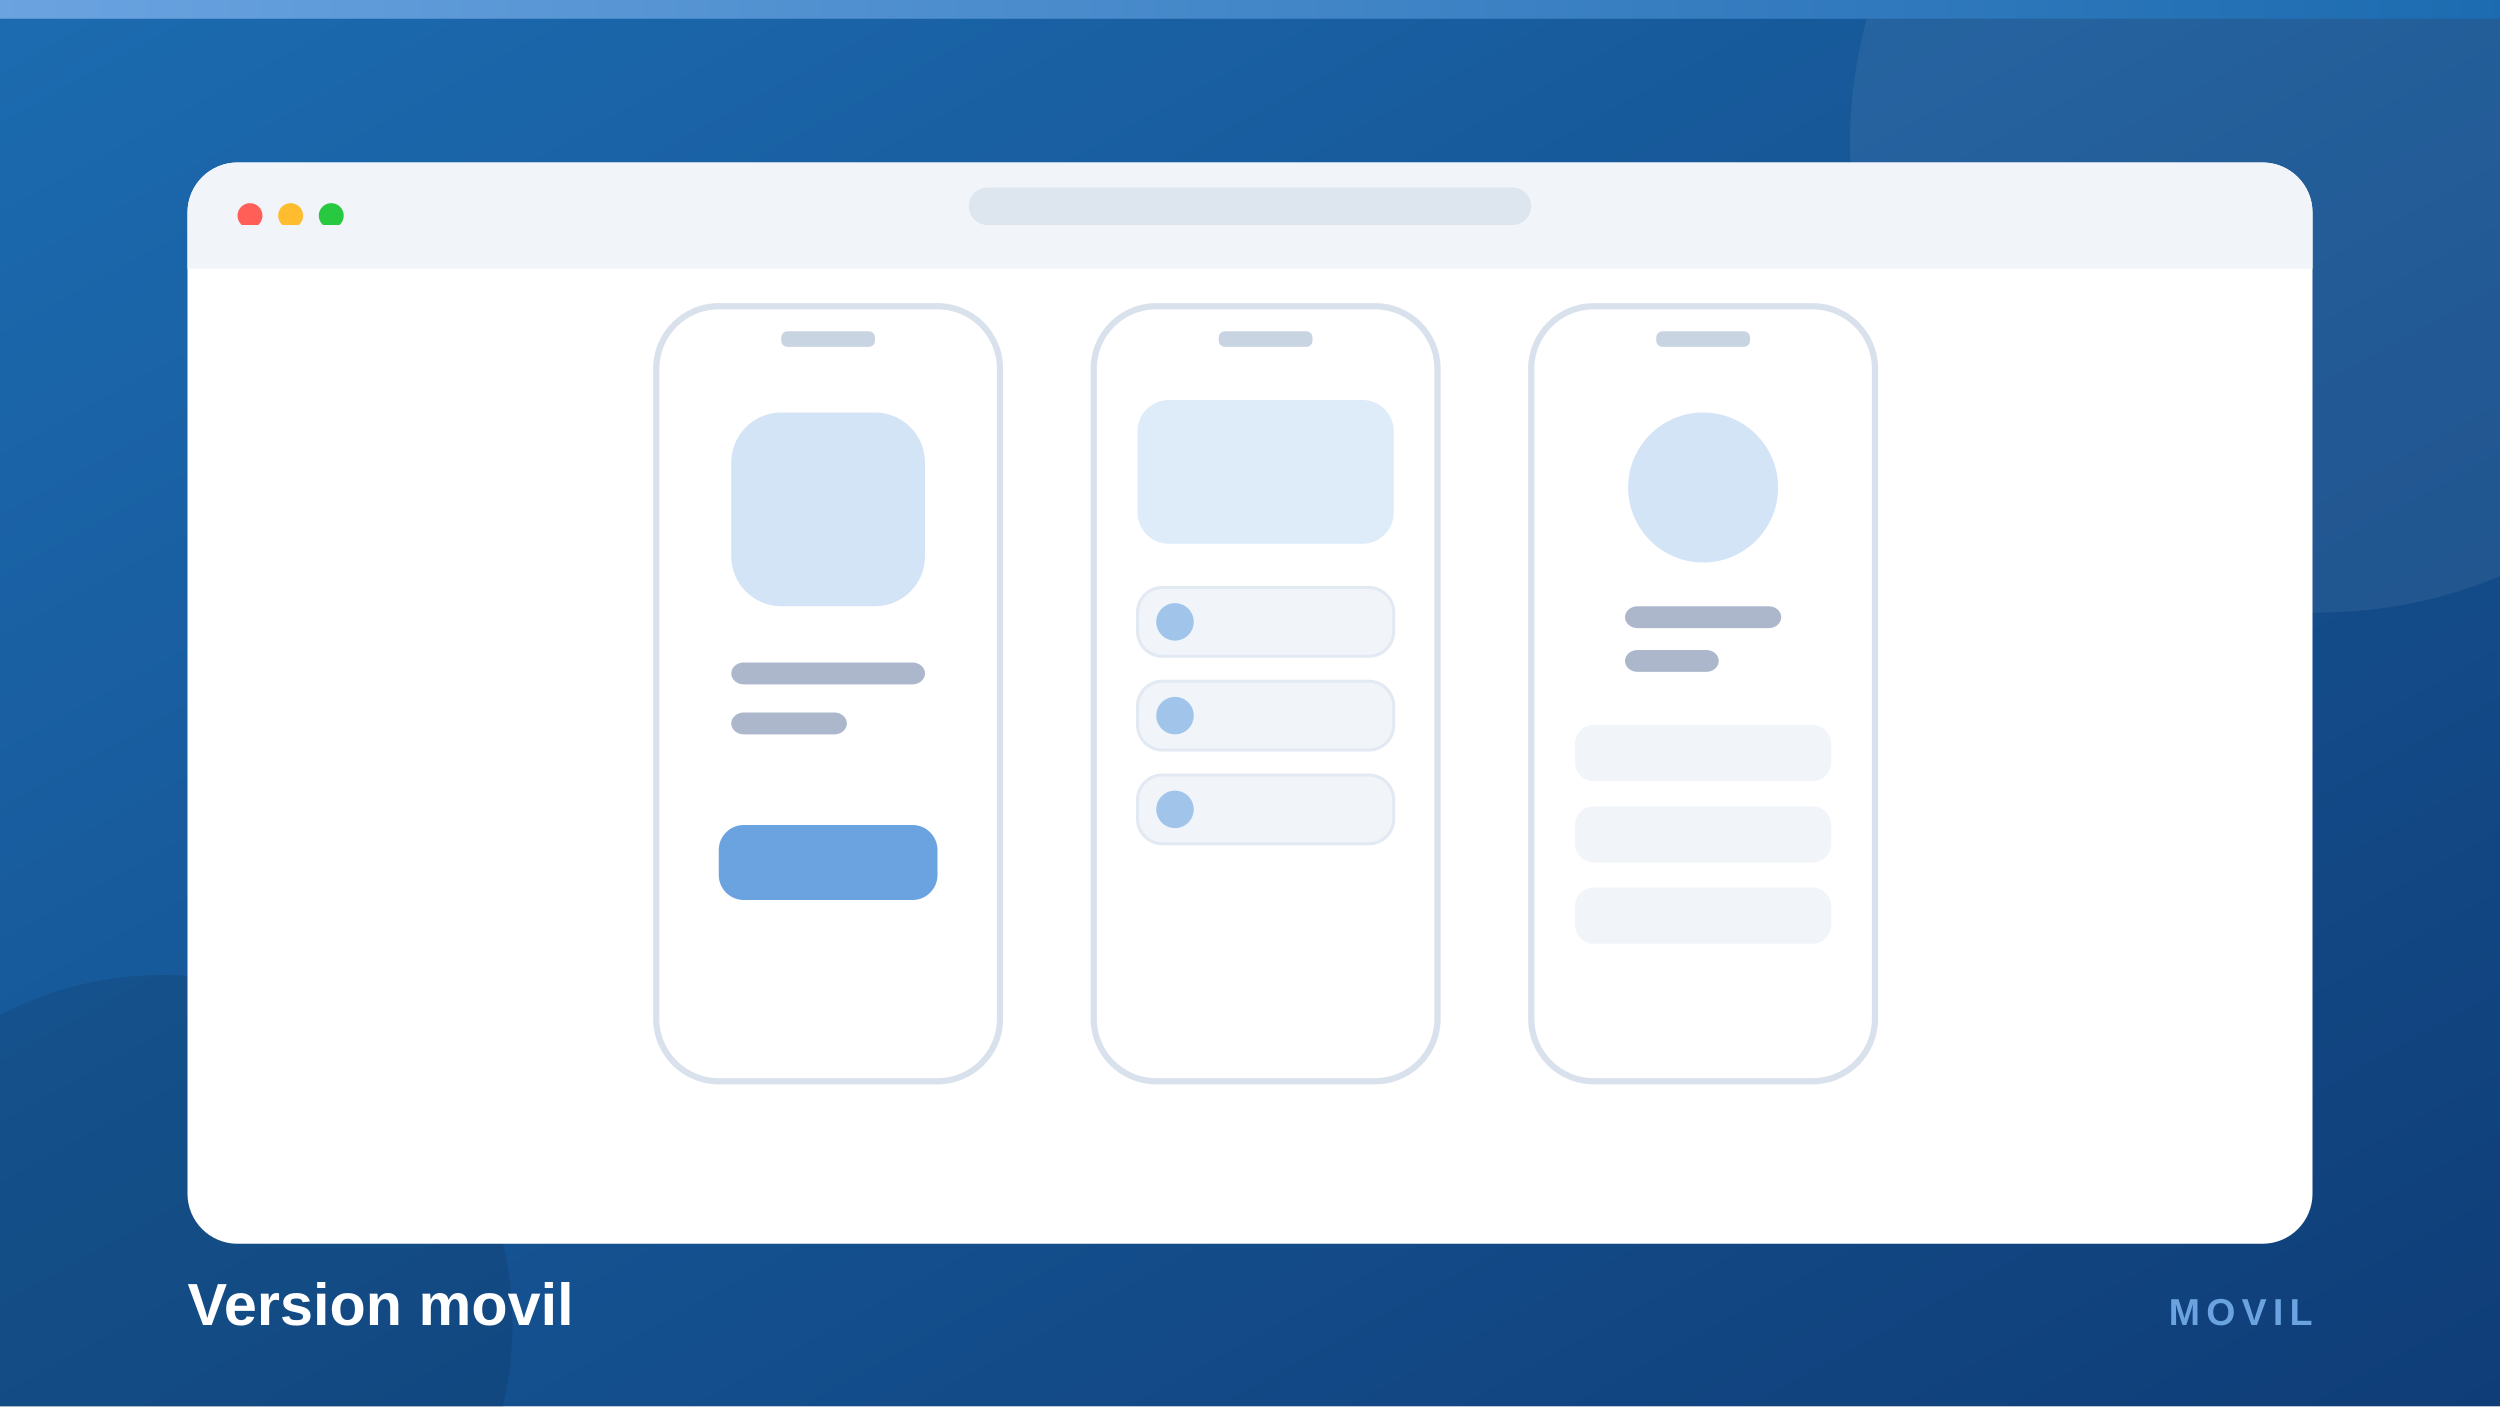
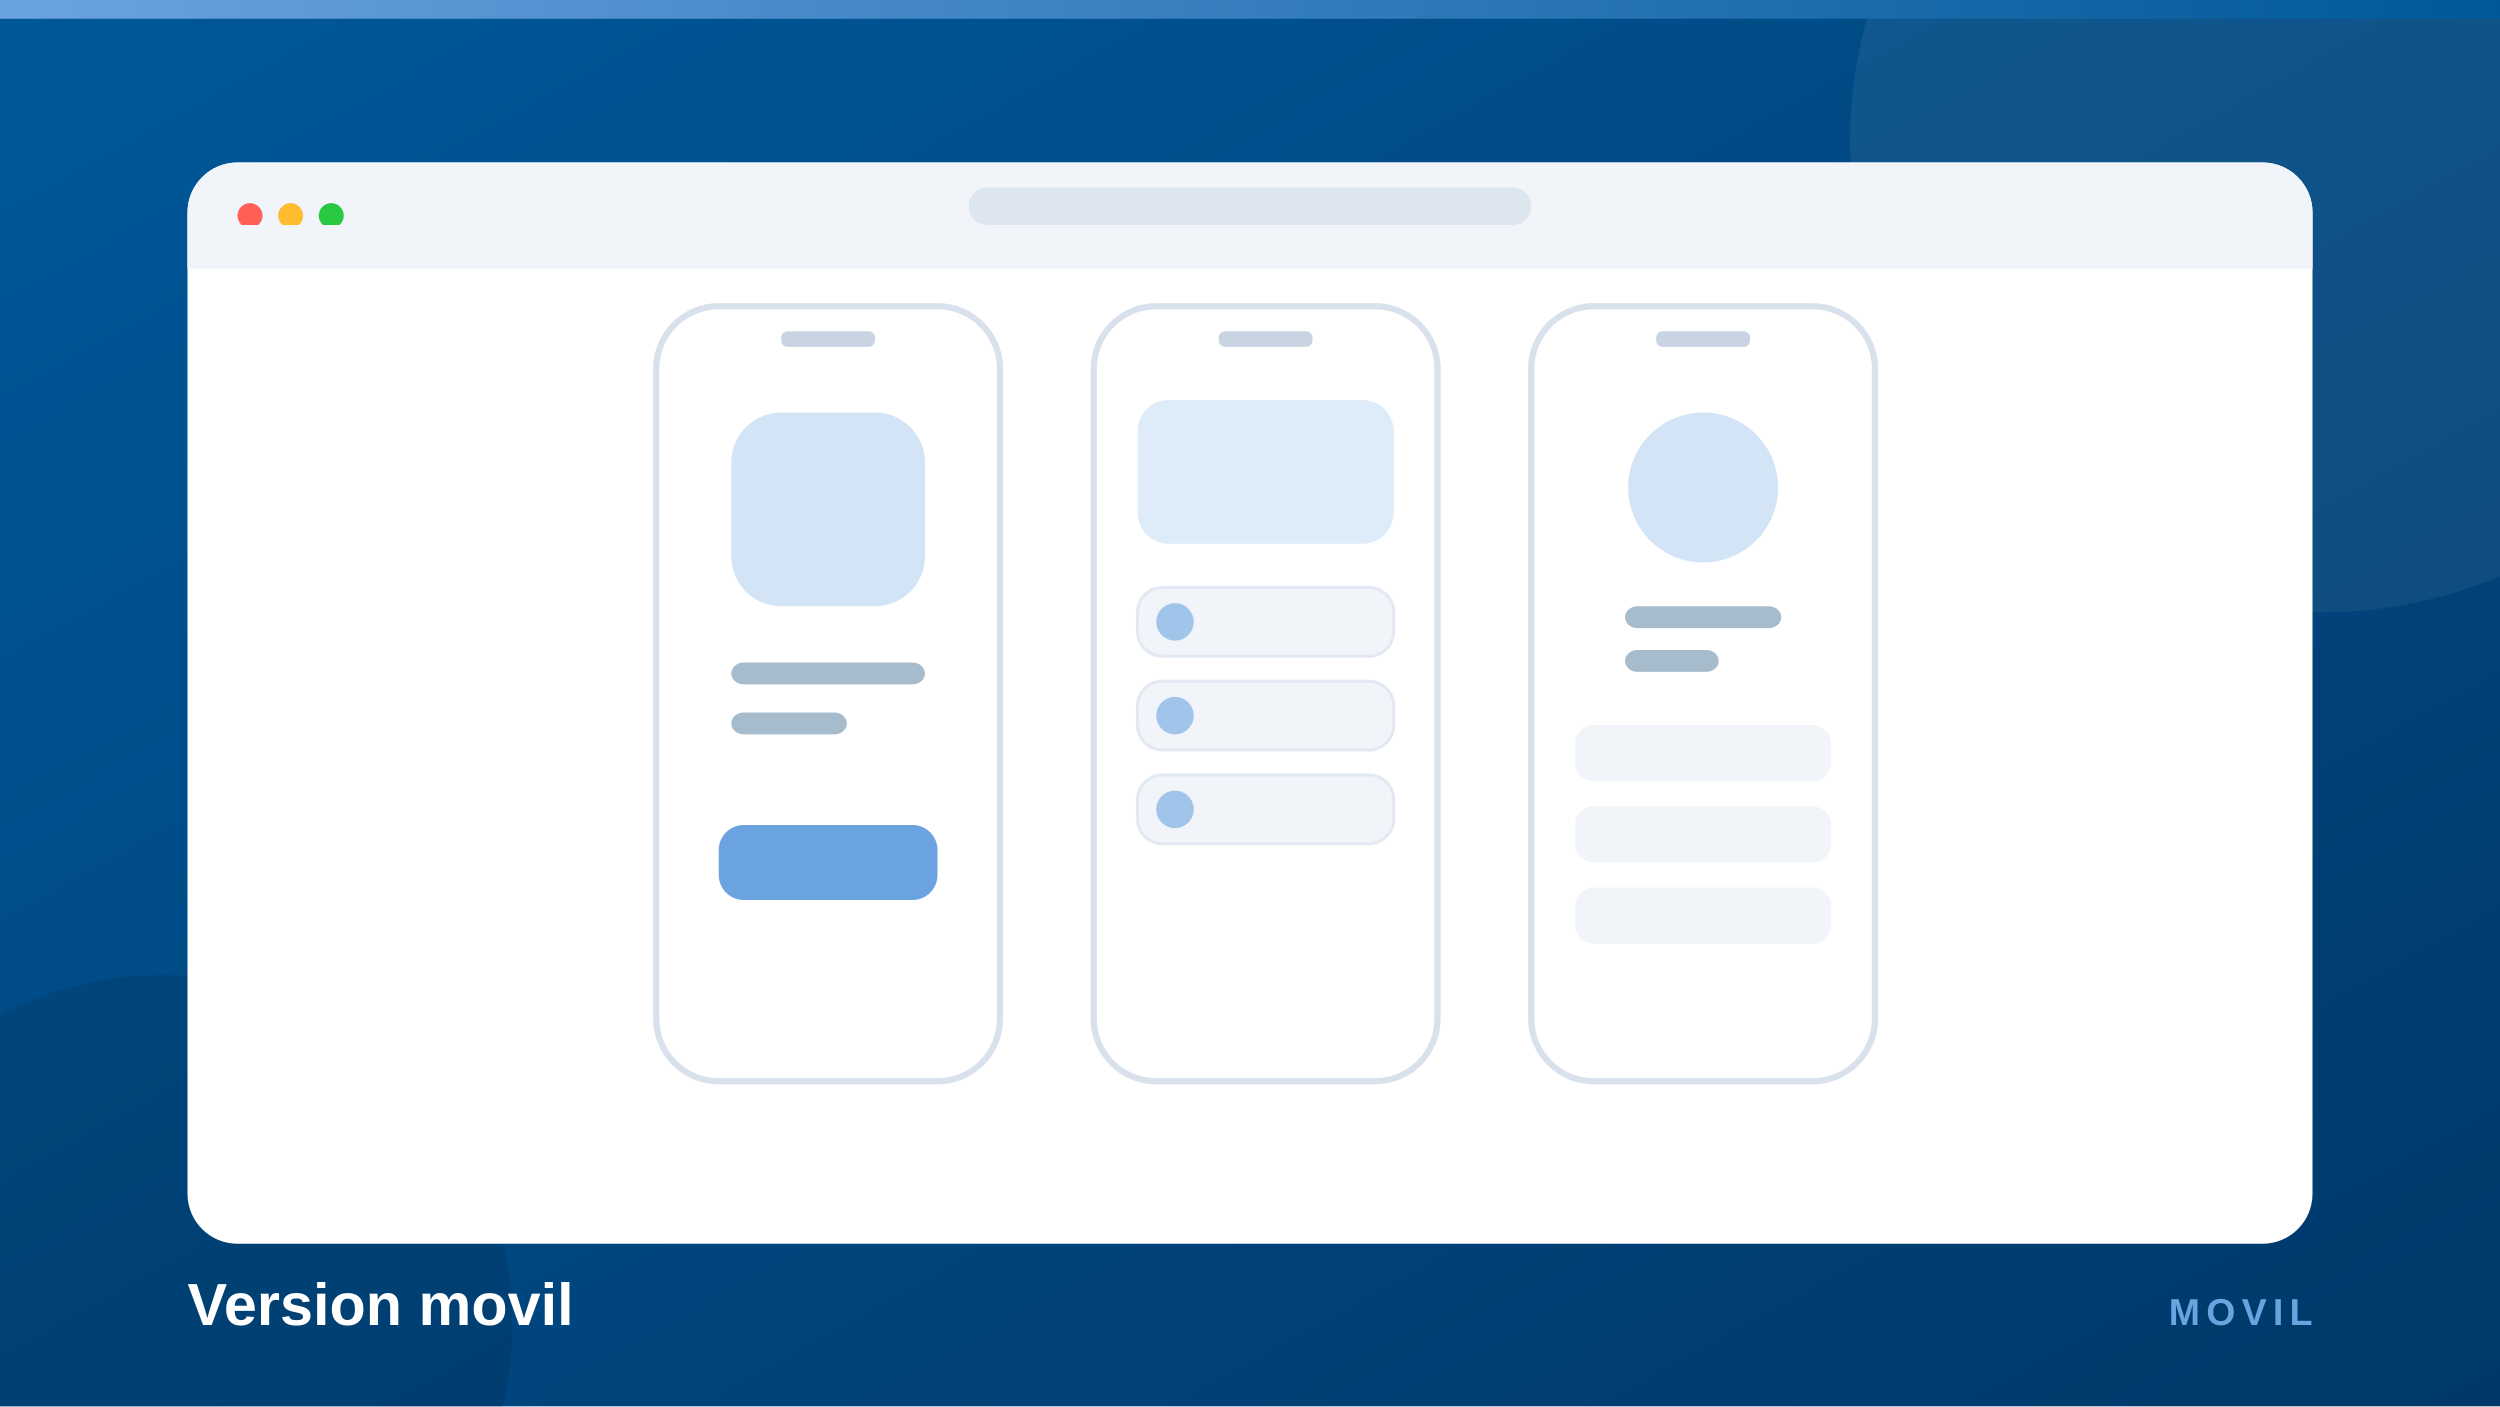
<svg xmlns="http://www.w3.org/2000/svg" width="800" height="450" viewBox="0 0 800 450" role="img" aria-label="Version movil">
  <defs>
    <linearGradient id="bg" x1="0" y1="0" x2="1" y2="1">
-       <stop offset="0" stop-color="#1C6BB0" />
-       <stop offset="1" stop-color="#0F3D77" />
+       <stop offset="0" stop-color="#005899" />
+       <stop offset="1" stop-color="#00386A" />
    </linearGradient>
    <linearGradient id="bar" x1="0" y1="0" x2="1" y2="0">
      <stop offset="0" stop-color="#6BA3E0" />
-       <stop offset="1" stop-color="#1C6BB0" />
+       <stop offset="1" stop-color="#005899" />
    </linearGradient>
  </defs>
  <rect width="800" height="450" fill="url(#bg)" />
  <circle cx="742" cy="46" r="150" fill="#FFFFFF" opacity="0.06" />
  <circle cx="52" cy="424" r="112" fill="#000000" opacity="0.10" />
  <g transform="translate(60,52)">
    <rect x="0" y="0" width="680" height="346" rx="16" fill="#FFFFFF" />
    <path d="M0 16 A16 16 0 0 1 16 0 L664 0 A16 16 0 0 1 680 16 L680 20 L0 20 Z" fill="#F1F5FA" />
    <circle cx="20" cy="17" r="4" fill="#FF5F57" />
    <circle cx="33" cy="17" r="4" fill="#FEBC2E" />
    <circle cx="46" cy="17" r="4" fill="#28C840" />
    <rect x="250" y="8" width="180" height="12" rx="6" fill="#DDE5EF" />
    <rect x="0" y="20" width="680" height="14" fill="#F1F5FA" />
    <rect x="150" y="46" width="110" height="248" rx="20" fill="#FFFFFF" stroke="#D9E1EC" stroke-width="2" />
    <rect x="190" y="54" width="30" height="5" rx="2" fill="#C9D4E3" />
    <rect x="174" y="80" width="62" height="62" rx="16" fill="#6BA3E0" opacity="0.3" />
-     <rect x="174" y="160" width="62" height="7" rx="4" fill="#10316B" opacity="0.35" />
-     <rect x="174" y="176" width="37" height="7" rx="4" fill="#10316B" opacity="0.35" />
+     <rect x="174" y="160" width="62" height="7" rx="4" fill="#003E70" opacity="0.35" />
+     <rect x="174" y="176" width="37" height="7" rx="4" fill="#003E70" opacity="0.35" />
    <rect x="170" y="212" width="70" height="24" rx="8" fill="#6BA3E0" />
    <rect x="290" y="46" width="110" height="248" rx="20" fill="#FFFFFF" stroke="#D9E1EC" stroke-width="2" />
    <rect x="330" y="54" width="30" height="5" rx="2" fill="#C9D4E3" />
    <rect x="304" y="76" width="82" height="46" rx="10" fill="#6BA3E0" opacity="0.22" />
    <rect x="304" y="136" width="82" height="22" rx="8" fill="#F1F5FA" stroke="#E3E9F2" />
    <circle cx="316" cy="147" r="6" fill="#6BA3E0" opacity="0.6" />
    <rect x="304" y="166" width="82" height="22" rx="8" fill="#F1F5FA" stroke="#E3E9F2" />
    <circle cx="316" cy="177" r="6" fill="#6BA3E0" opacity="0.6" />
    <rect x="304" y="196" width="82" height="22" rx="8" fill="#F1F5FA" stroke="#E3E9F2" />
    <circle cx="316" cy="207" r="6" fill="#6BA3E0" opacity="0.6" />
    <rect x="430" y="46" width="110" height="248" rx="20" fill="#FFFFFF" stroke="#D9E1EC" stroke-width="2" />
    <rect x="470" y="54" width="30" height="5" rx="2" fill="#C9D4E3" />
    <circle cx="485" cy="104" r="24" fill="#6BA3E0" opacity="0.3" />
-     <rect x="460" y="142" width="50" height="7" rx="4" fill="#10316B" opacity="0.35" />
-     <rect x="460" y="156" width="30" height="7" rx="4" fill="#10316B" opacity="0.35" />
+     <rect x="460" y="142" width="50" height="7" rx="4" fill="#003E70" opacity="0.35" />
+     <rect x="460" y="156" width="30" height="7" rx="4" fill="#003E70" opacity="0.35" />
    <rect x="444" y="180" width="82" height="18" rx="6" fill="#F1F5FA" />
    <rect x="444" y="206" width="82" height="18" rx="6" fill="#F1F5FA" />
    <rect x="444" y="232" width="82" height="18" rx="6" fill="#F1F5FA" />
  </g>
  <text x="60" y="424" font-family="Segoe UI,Arial,sans-serif" font-size="19" font-weight="700" fill="#FFFFFF">Version movil</text>
  <text x="740" y="424" text-anchor="end" font-family="Segoe UI,Arial,sans-serif" font-size="12" font-weight="600" letter-spacing="2" fill="#6BA3E0">MOVIL</text>
  <rect x="0" y="0" width="800" height="6" fill="url(#bar)" />
</svg>
